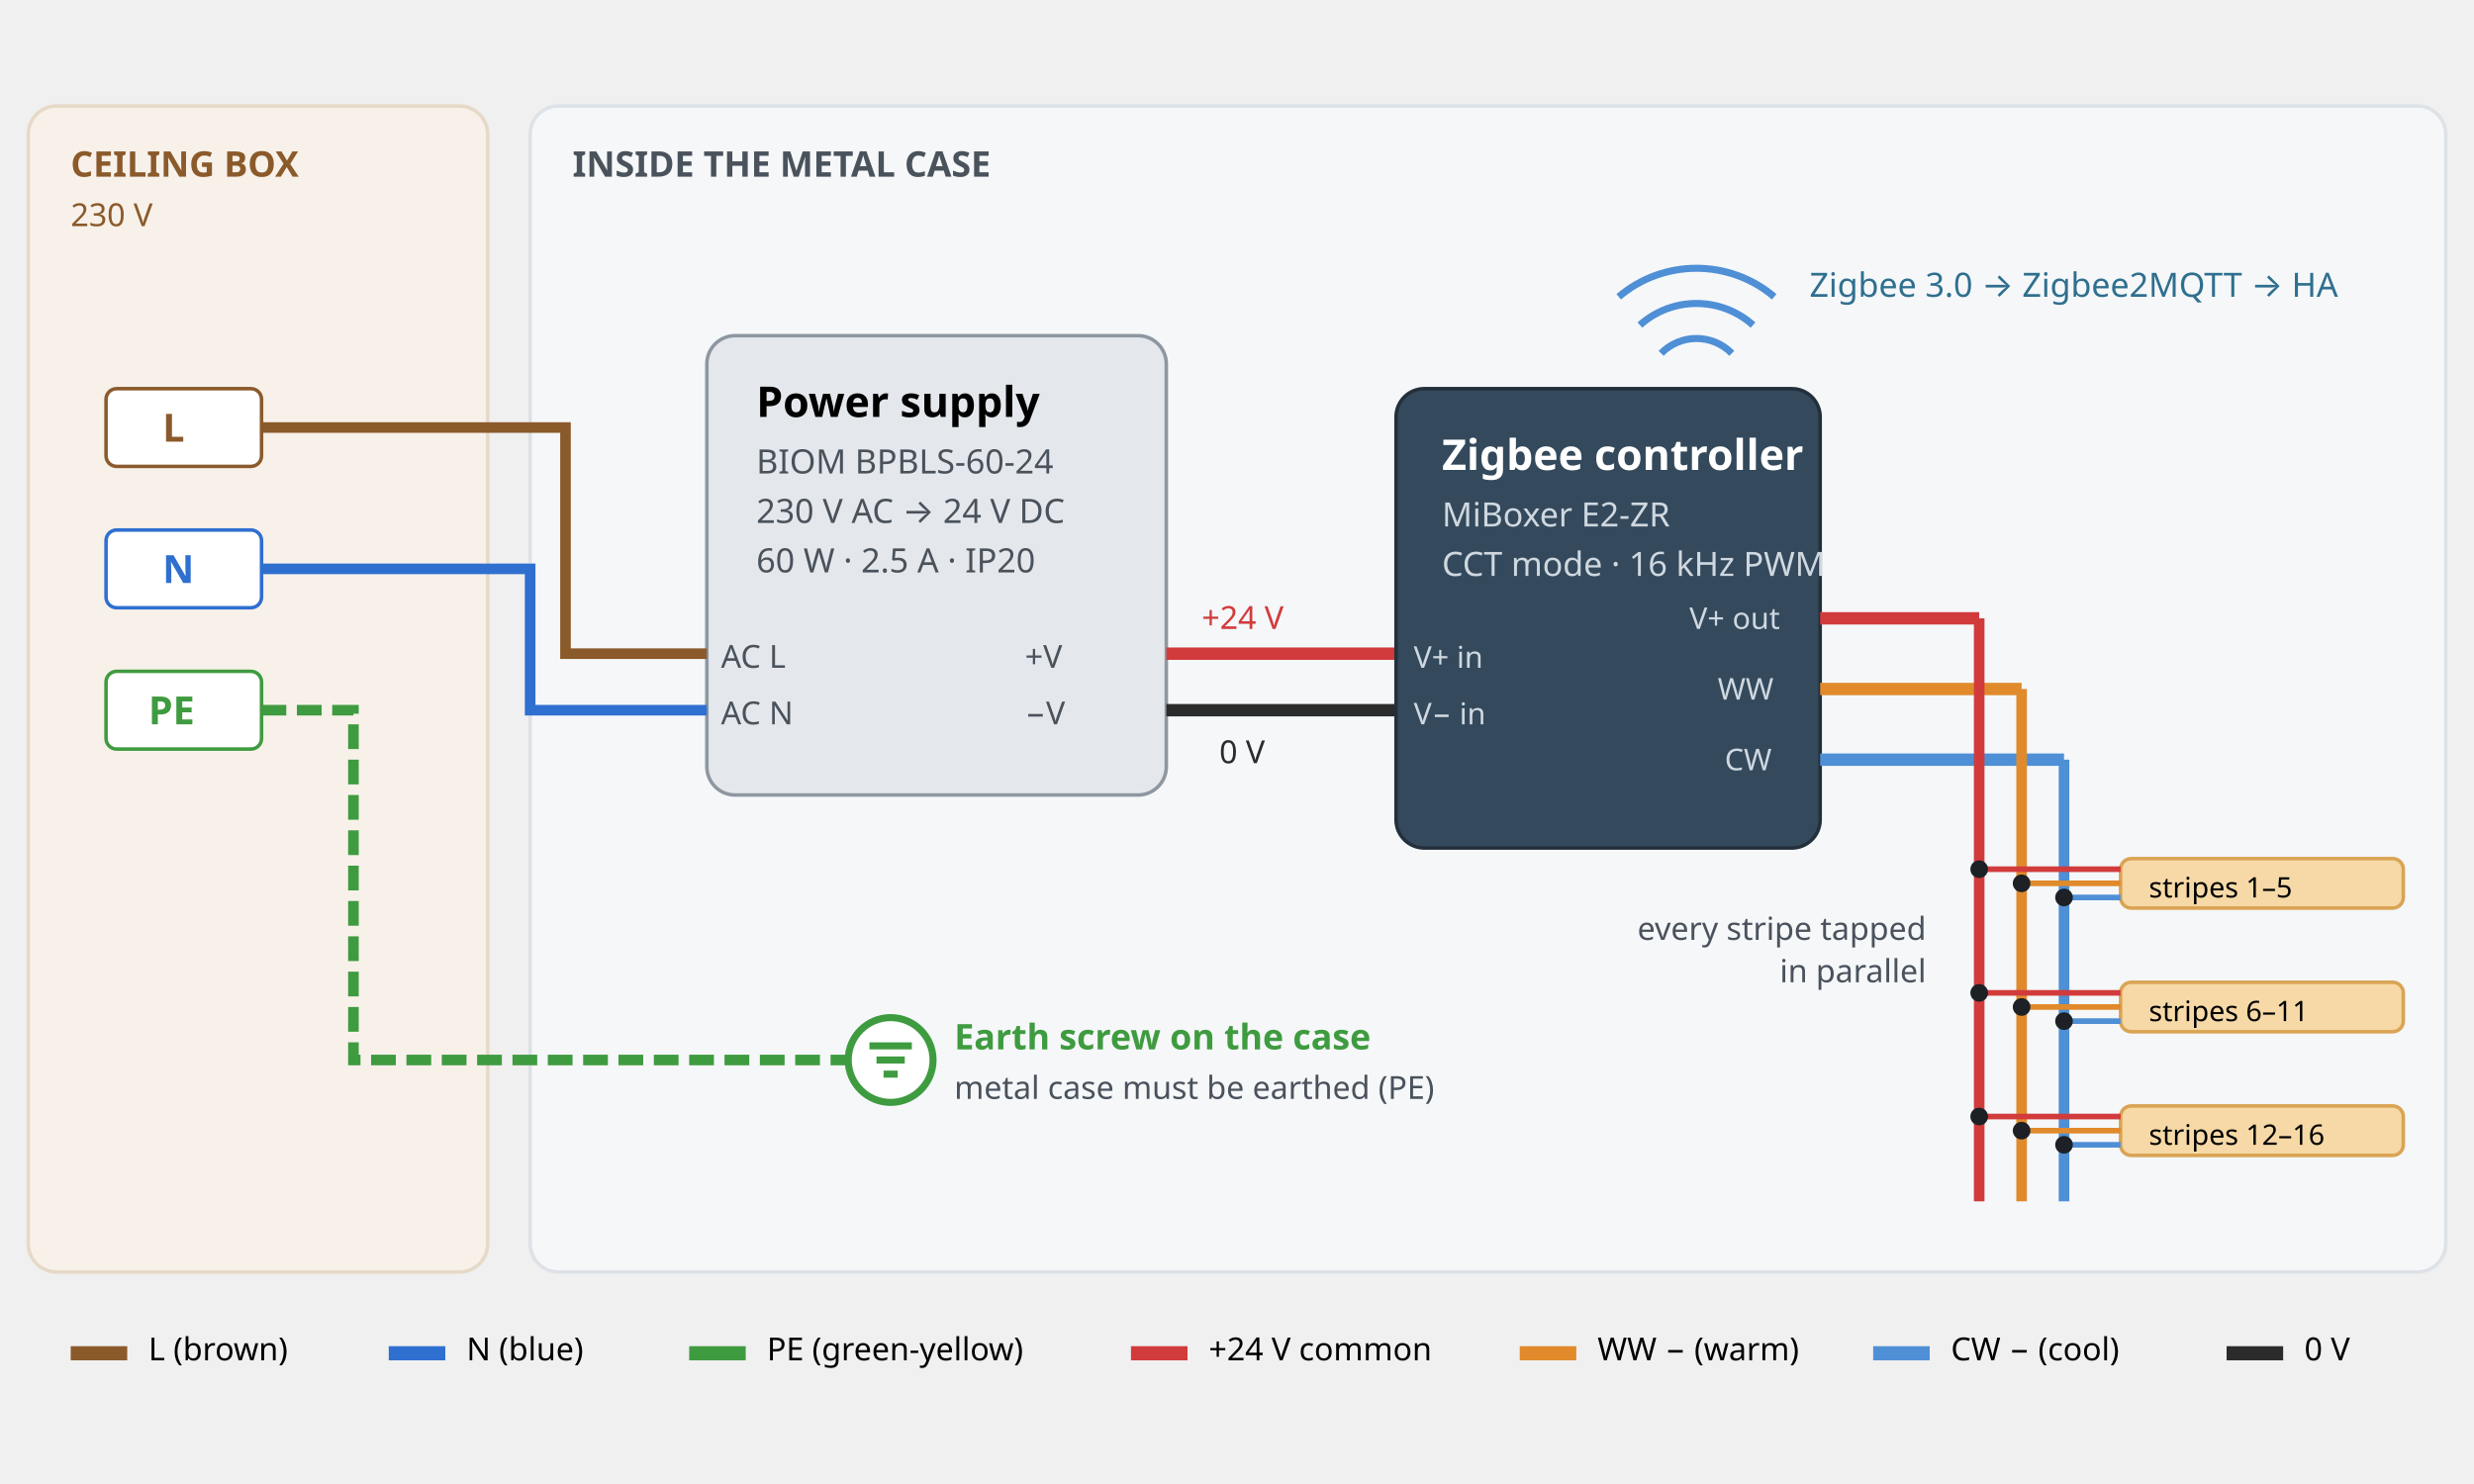
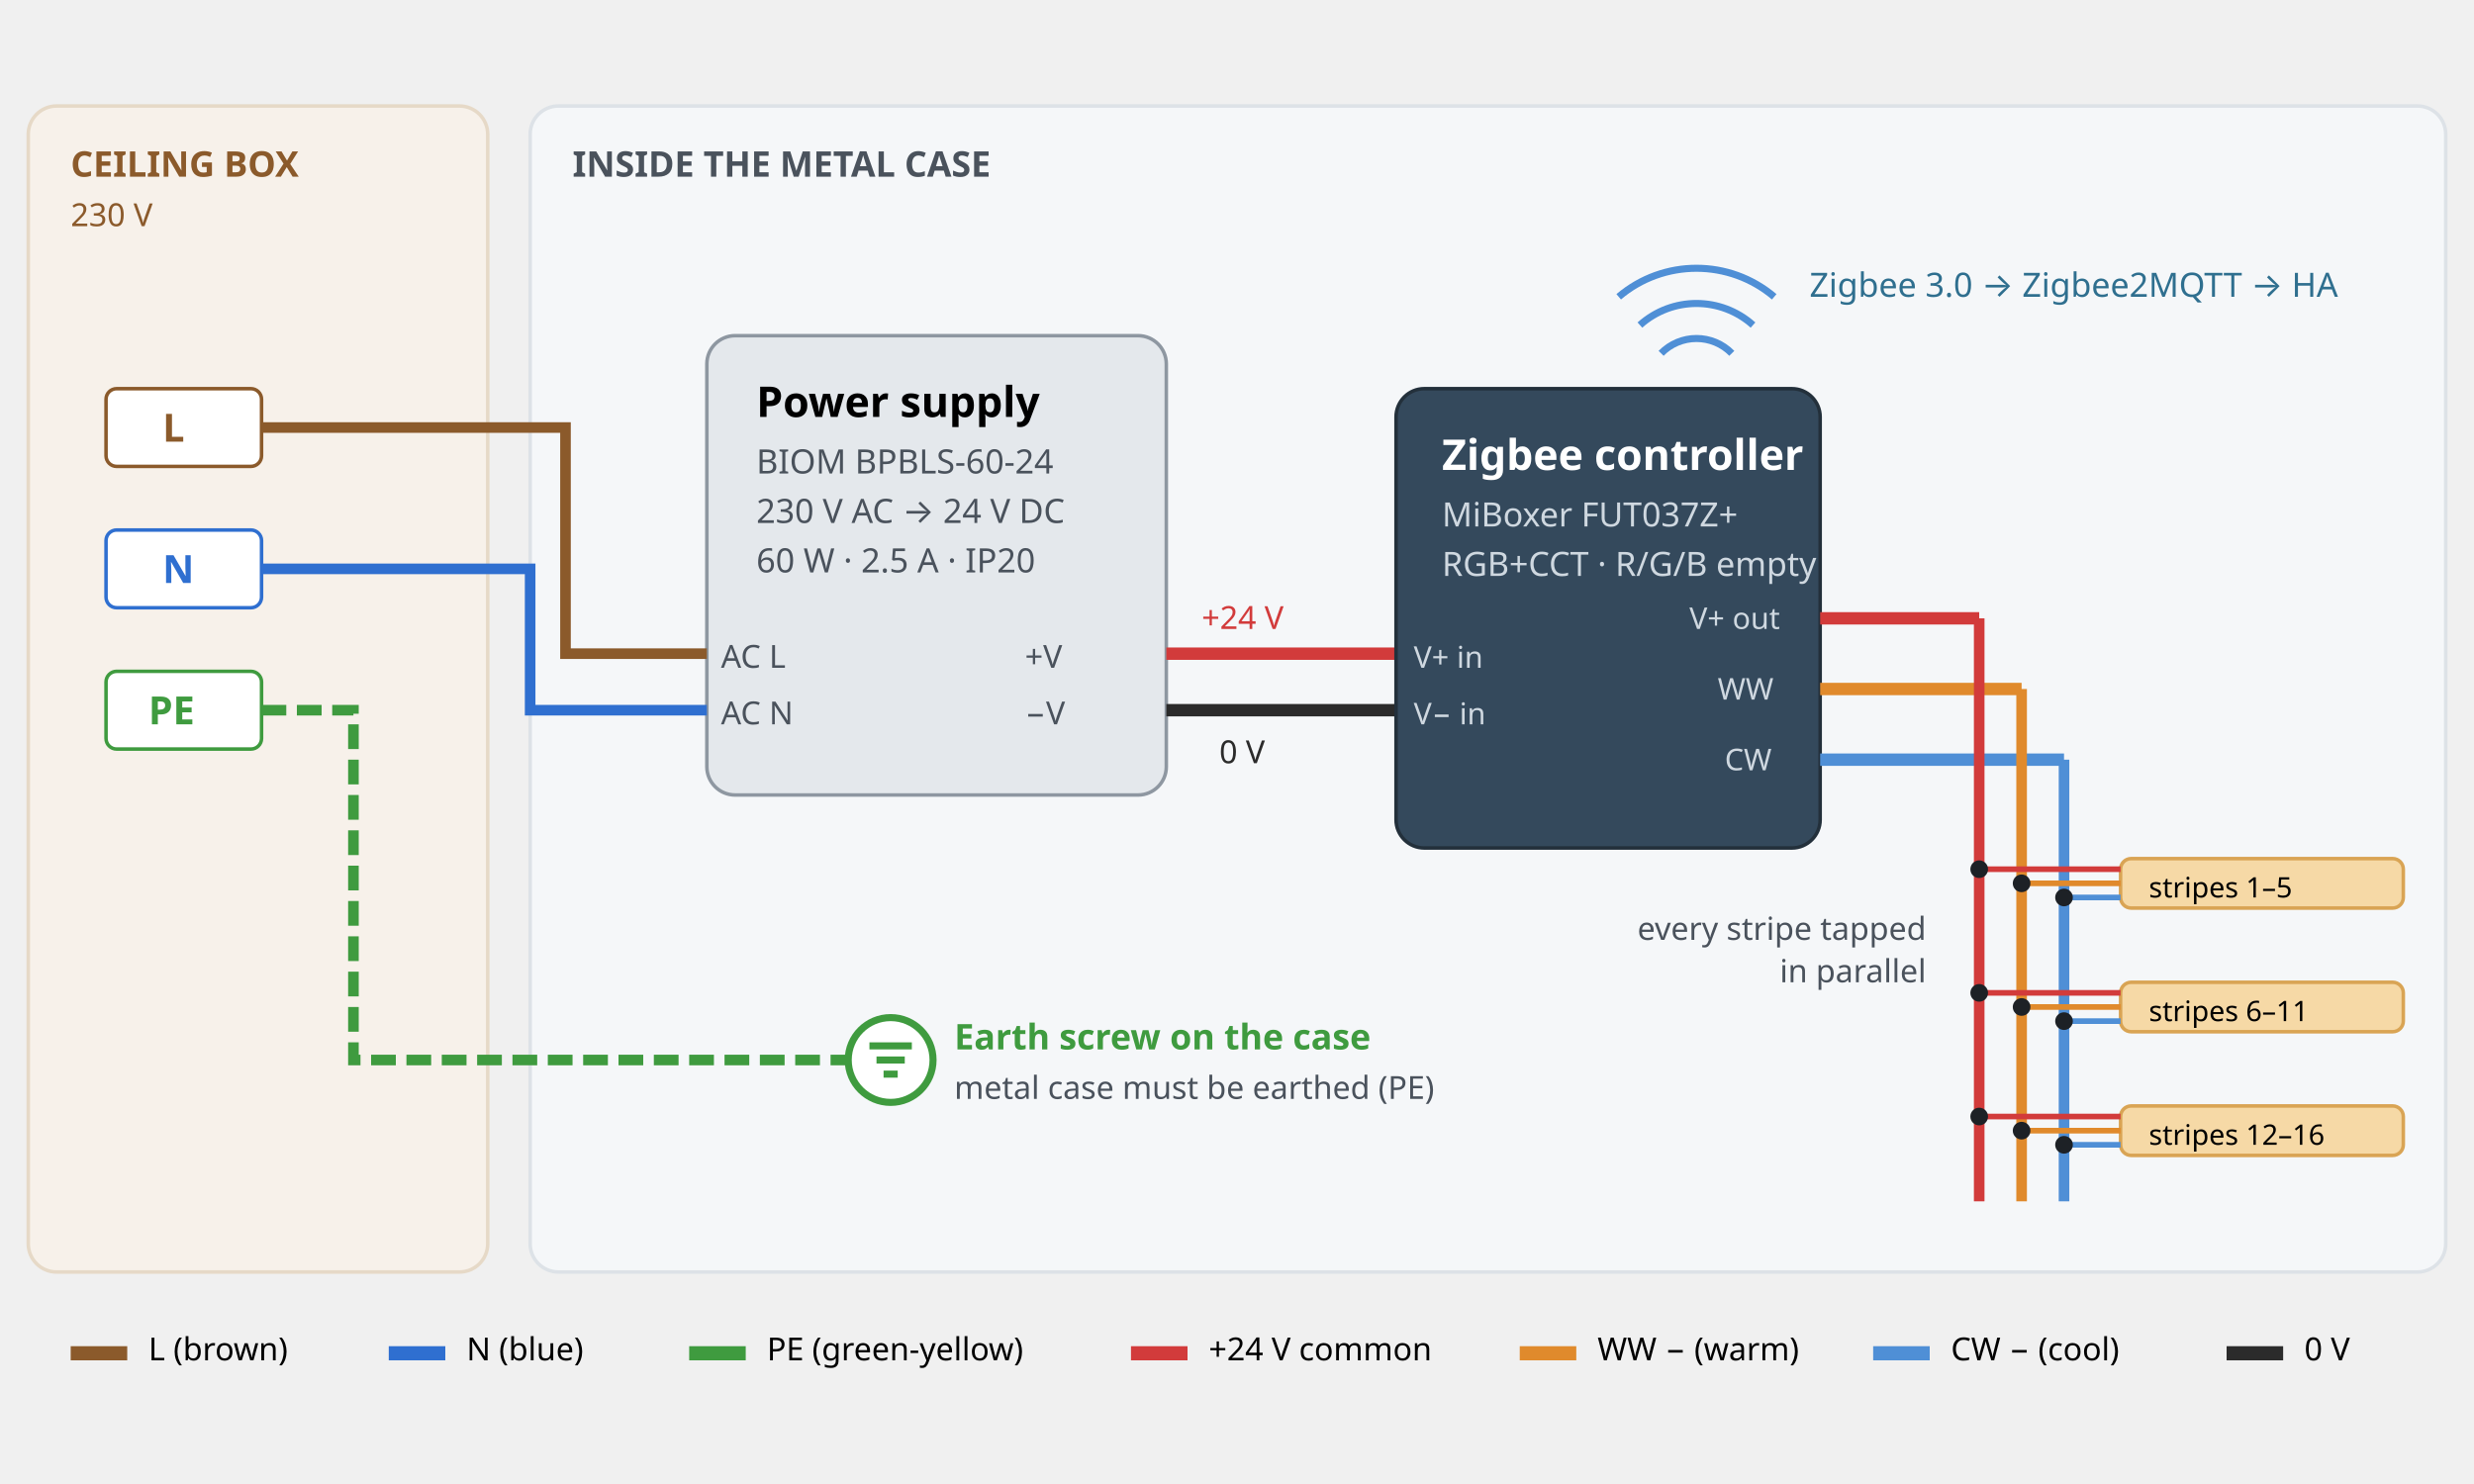
<svg xmlns="http://www.w3.org/2000/svg" width="700" height="420" viewBox="0 0 700 420">
  <style>text{font-family:"Segoe UI",system-ui,-apple-system,sans-serif}text.halo{paint-order:stroke;stroke:#fff;stroke-width:4px;stroke-linejoin:round}</style>
  <rect x="8" y="30" width="130" height="330" rx="8" fill="#f7f1ea" stroke="#e6d9c7" />
  <text x="20" y="50" font-size="10" fill="#8b5a2b" font-weight="600">CEILING BOX</text>
  <text x="20" y="64" font-size="9" fill="#8b5a2b">230 V</text>
  <rect x="150" y="30" width="542" height="330" rx="8" fill="#f5f7f9" stroke="#dde2e7" />
  <text x="162" y="50" font-size="10" fill="#4a525c" font-weight="600">INSIDE THE METAL CASE</text>
  <g font-size="11" font-weight="600">
    <rect x="30" y="110" width="44" height="22" rx="3" fill="#fff" stroke="#8b5a2b" />
    <text x="46" y="125" fill="#8b5a2b">L</text>
    <rect x="30" y="150" width="44" height="22" rx="3" fill="#fff" stroke="#2f6fd0" />
    <text x="46" y="165" fill="#2f6fd0">N</text>
    <rect x="30" y="190" width="44" height="22" rx="3" fill="#fff" stroke="#3f9b3f" />
    <text x="42" y="205" fill="#3f9b3f">PE</text>
  </g>
  <rect x="200" y="95" width="130" height="130" rx="8" fill="#e4e8ec" stroke="#8e97a1" />
  <text x="214" y="118" font-size="12" font-weight="700">Power supply</text>
  <text x="214" y="134" font-size="9.5" fill="#4a525c">BIOM BPBLS-60-24</text>
  <text x="214" y="148" font-size="9.5" fill="#4a525c">230 V AC → 24 V DC</text>
  <text x="214" y="162" font-size="9.5" fill="#4a525c">60 W · 2.5 A · IP20</text>
  <g font-size="9" fill="#4a525c">
    <text x="204" y="189">AC L</text>
    <text x="204" y="205">AC N</text>
    <text x="290" y="189">+V</text>
    <text x="290" y="205">−V</text>
  </g>
  <path d="M74 121 H160 V185 H200" fill="none" stroke="#8b5a2b" stroke-width="3" />
  <path d="M74 161 H150 V201 H200" fill="none" stroke="#2f6fd0" stroke-width="3" />
  <path d="M74 201 H100 V300 H240" fill="none" stroke="#3f9b3f" stroke-width="3" stroke-dasharray="7 3" />
  <circle cx="252" cy="300" r="12" fill="#fff" stroke="#3f9b3f" stroke-width="2" />
  <path d="M246 296 H258 M248 300 H256 M250 304 H254" stroke="#3f9b3f" stroke-width="2" />
  <text x="270" y="297" font-size="10" fill="#3f9b3f" font-weight="600">Earth screw on the case</text>
  <text x="270" y="311" font-size="9" fill="#4a525c">metal case must be earthed (PE)</text>
  <path d="M330 185 H395" stroke="#d23b3b" stroke-width="3.5" />
  <path d="M330 201 H395" stroke="#2b2b2b" stroke-width="3.5" />
  <text x="340" y="178" font-size="9" fill="#d23b3b">+24 V</text>
  <text x="345" y="216" font-size="9" fill="#2b2b2b">0 V</text>
  <rect x="395" y="110" width="120" height="130" rx="8" fill="#34495c" stroke="#23303b" />
  <text x="408" y="133" font-size="12" font-weight="700" fill="#fff">Zigbee controller</text>
-   <text x="408" y="149" font-size="9.5" fill="#cfd8e0">MiBoxer E2-ZR</text>
-   <text x="408" y="163" font-size="9.5" fill="#cfd8e0">CCT mode · 16 kHz PWM</text>
+   <text x="408" y="149" font-size="9.5" fill="#cfd8e0">MiBoxer FUT037Z+</text>
+   <text x="408" y="163" font-size="9.5" fill="#cfd8e0">RGB+CCT · R/G/B empty</text>
  <g font-size="8.5" fill="#cfd8e0">
    <text x="400" y="189">V+ in</text>
    <text x="400" y="205">V− in</text>
    <text x="478" y="178">V+ out</text>
    <text x="486" y="198">WW</text>
    <text x="488" y="218">CW</text>
  </g>
  <g stroke="#4f8fd6" fill="none" stroke-width="2">
    <path d="M470 100 a 14 14 0 0 1 20 0" />
    <path d="M464 92 a 24 24 0 0 1 32 0" />
    <path d="M458 84 a 34 34 0 0 1 44 0" />
  </g>
  <text x="512" y="84" font-size="9.5" fill="#2f6f8f">Zigbee 3.0 → Zigbee2MQTT → HA</text>
  <path d="M515 175 H560" stroke="#d23b3b" stroke-width="3.5" />
  <path d="M515 195 H572" stroke="#e08a2c" stroke-width="3.5" />
  <path d="M515 215 H584" stroke="#4f8fd6" stroke-width="3.5" />
  <path d="M560 175 V340" stroke="#d23b3b" stroke-width="3" />
  <path d="M572 195 V340" stroke="#e08a2c" stroke-width="3" />
  <path d="M584 215 V340" stroke="#4f8fd6" stroke-width="3" />
  <g>
    <g transform="translate(600,250)">
      <rect x="0" y="-7" width="80" height="14" rx="3" fill="#f6d9a6" stroke="#d9a454" />
      <text x="8" y="4" font-size="8">stripes 1–5</text>
    </g>
    <g transform="translate(600,285)">
      <rect x="0" y="-7" width="80" height="14" rx="3" fill="#f6d9a6" stroke="#d9a454" />
      <text x="8" y="4" font-size="8">stripes 6–11</text>
    </g>
    <g transform="translate(600,320)">
      <rect x="0" y="-7" width="80" height="14" rx="3" fill="#f6d9a6" stroke="#d9a454" />
      <text x="8" y="4" font-size="8">stripes 12–16</text>
    </g>
  </g>
  <g stroke-width="1.6">
    <path d="M560 246 H600" stroke="#d23b3b" />
    <path d="M572 250 H600" stroke="#e08a2c" />
    <path d="M584 254 H600" stroke="#4f8fd6" />
    <path d="M560 281 H600" stroke="#d23b3b" />
    <path d="M572 285 H600" stroke="#e08a2c" />
    <path d="M584 289 H600" stroke="#4f8fd6" />
    <path d="M560 316 H600" stroke="#d23b3b" />
    <path d="M572 320 H600" stroke="#e08a2c" />
    <path d="M584 324 H600" stroke="#4f8fd6" />
  </g>
  <g fill="#1d2126">
    <circle cx="560" cy="246" r="2.5" />
    <circle cx="572" cy="250" r="2.5" />
    <circle cx="584" cy="254" r="2.5" />
    <circle cx="560" cy="281" r="2.5" />
    <circle cx="572" cy="285" r="2.5" />
    <circle cx="584" cy="289" r="2.5" />
    <circle cx="560" cy="316" r="2.5" />
    <circle cx="572" cy="320" r="2.5" />
    <circle cx="584" cy="324" r="2.5" />
  </g>
  <text x="545" y="266" font-size="9" fill="#4a525c" text-anchor="end">every stripe tapped</text>
  <text x="545" y="278" font-size="9" fill="#4a525c" text-anchor="end">in parallel</text>
  <g font-size="9" transform="translate(20,385)">
    <rect width="16" height="4" y="-4" fill="#8b5a2b" />
    <text x="22">L (brown)</text>
    <rect x="90" width="16" height="4" y="-4" fill="#2f6fd0" />
    <text x="112">N (blue)</text>
    <rect x="175" width="16" height="4" y="-4" fill="#3f9b3f" />
    <text x="197">PE (green-yellow)</text>
    <rect x="300" width="16" height="4" y="-4" fill="#d23b3b" />
    <text x="322">+24 V common</text>
    <rect x="410" width="16" height="4" y="-4" fill="#e08a2c" />
    <text x="432">WW − (warm)</text>
    <rect x="510" width="16" height="4" y="-4" fill="#4f8fd6" />
    <text x="532">CW − (cool)</text>
    <rect x="610" width="16" height="4" y="-4" fill="#2b2b2b" />
    <text x="632">0 V</text>
  </g>
</svg>
